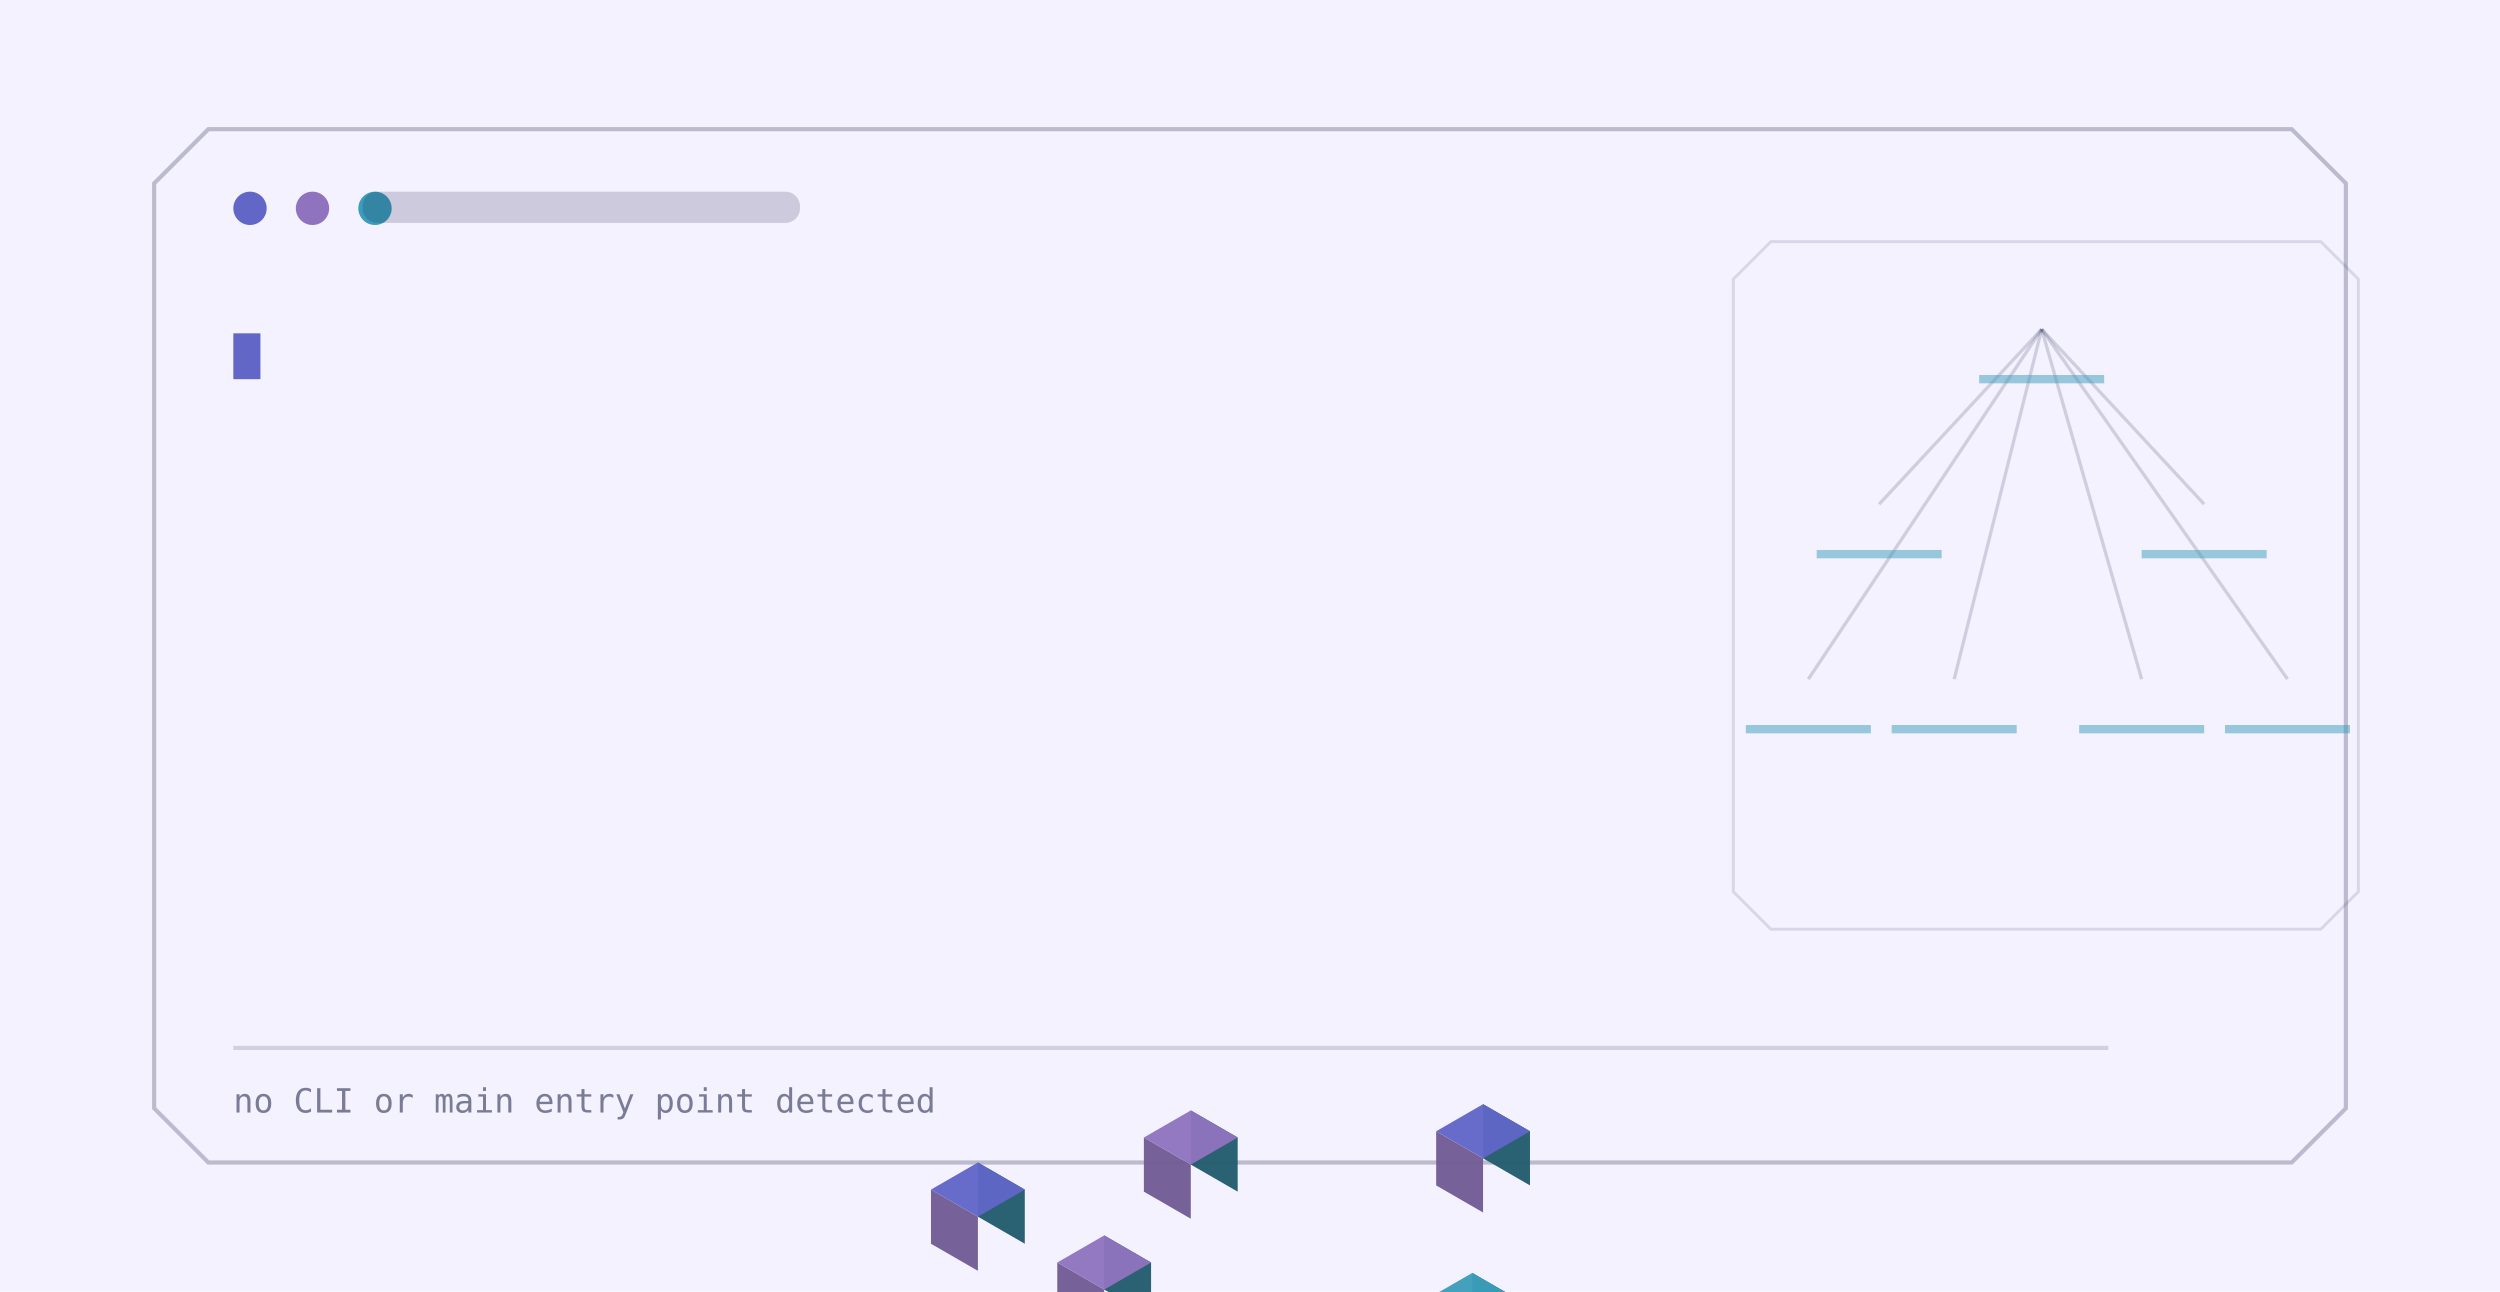
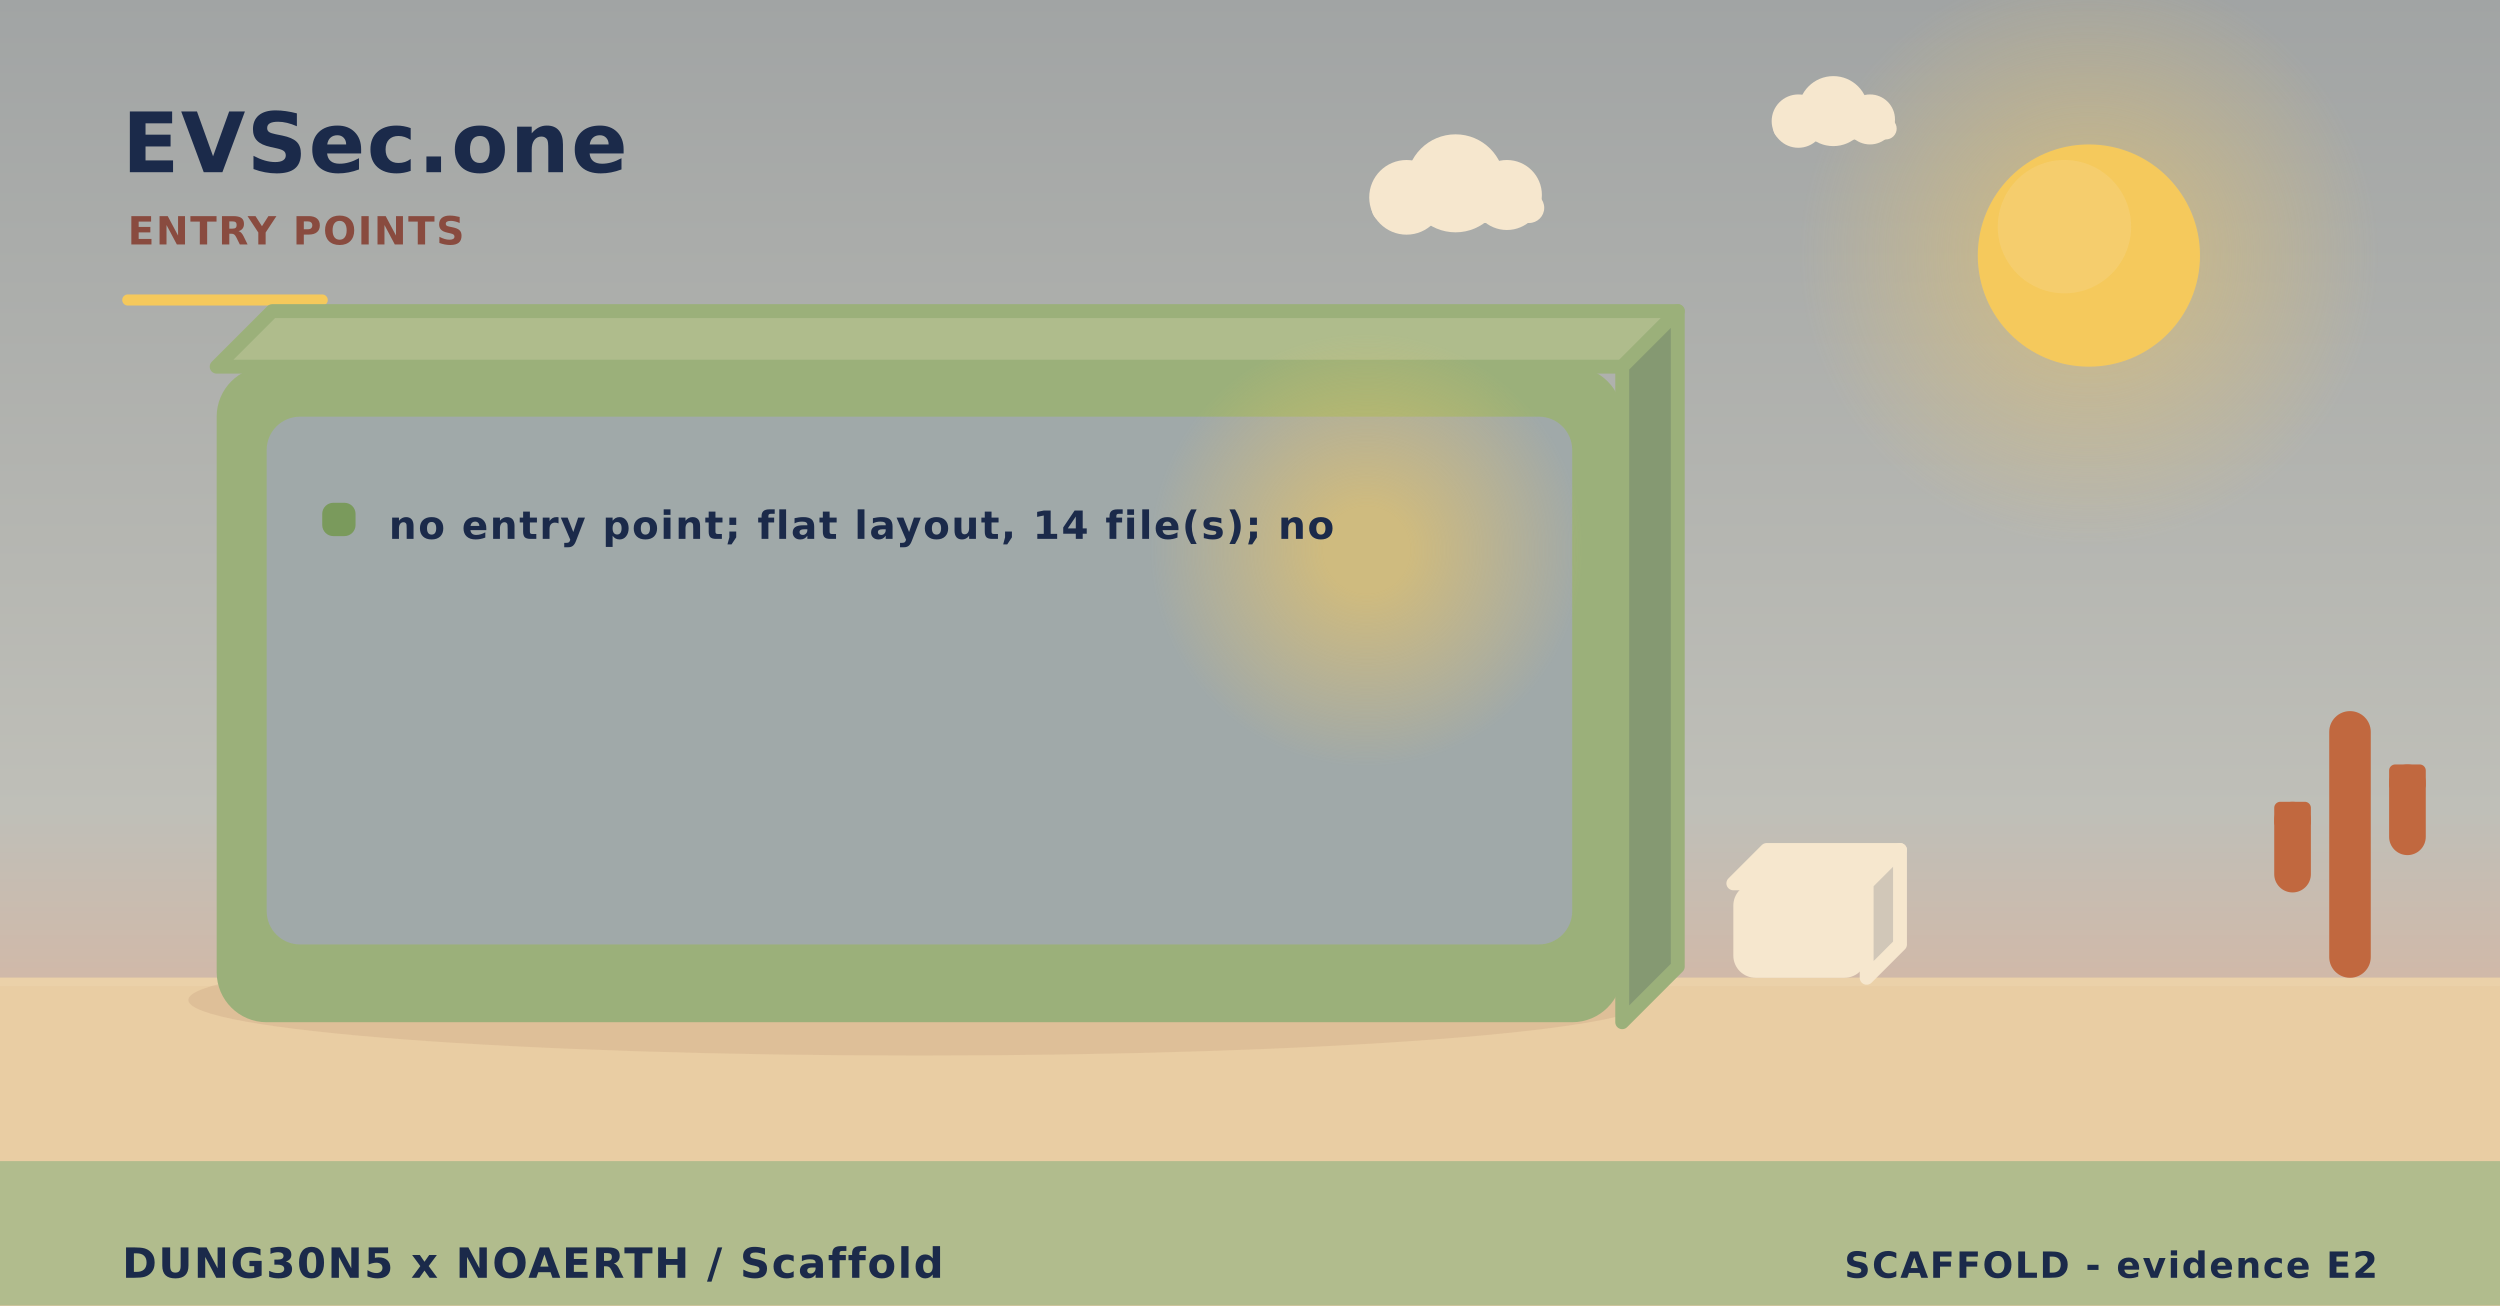
- <svg xmlns="http://www.w3.org/2000/svg" viewBox="0 0 1200 620" width="1200" height="620" role="img" aria-label="EVSec.one command surface">
-   <rect width="1200" height="620" fill="#f4f2ff" />
-   <defs>
-     <linearGradient id="gt" x1="0" y1="0" x2="1" y2="1">
-       <stop offset="0%" stop-color="#6166c7" />
-       <stop offset="100%" stop-color="#8f73be" />
-     </linearGradient>
-   </defs>
-   <path d="M100.00,62.00 H1100.00 L1126.00,88.00 V532.00 L1100.00,558.00 H100.00 L74.00,532.00 V88.00 Z" fill="none" stroke="rgba(23,26,64,0.300)" stroke-width="2.00" opacity="0.85" />
-   <circle cx="120.00" cy="100.00" r="8.00" fill="#6166c7" opacity="1.00" />
-   <circle cx="150.00" cy="100.00" r="8.00" fill="#8f73be" opacity="1.00" />
-   <circle cx="180.00" cy="100.00" r="8.00" fill="#3b9dbb" opacity="1.00" />
-   <rect x="174.00" y="92.00" width="210.00" height="15.00" rx="7.00" fill="rgba(23,26,64,0.180)" opacity="1.00" />
-   <text x="112" y="148" font-family="ui-monospace,SFMono-Regular,Menlo,monospace" font-size="21" fill="rgba(23,26,64,0.800)" opacity="0">no entry point; flat layout, 14 file(s); no source<animate attributeName="opacity" values="0;1;1;0" dur="1.5s" begin="0.0s" repeatCount="indefinite" />
-   </text>
-   <rect x="112" y="160" width="13" height="22" fill="#6166c7">
-     <animate attributeName="opacity" values="1;0;1" dur="1.05s" begin="0s" repeatCount="indefinite" />
-   </rect>
-   <path d="M850.00,116.00 H1114.00 L1132.00,134.00 V428.00 L1114.00,446.00 H850.00 L832.00,428.00 V134.00 Z" fill="none" stroke="rgba(23,26,64,0.180)" stroke-width="1.40" opacity="0.70" />
-   <line x1="980.00" y1="158.00" x2="902.00" y2="242.00" stroke="rgba(23,26,64,0.300)" stroke-width="1.60" opacity="0.55" />
-   <line x1="980.00" y1="158.00" x2="1058.00" y2="242.00" stroke="rgba(23,26,64,0.300)" stroke-width="1.60" opacity="0.55" />
-   <line x1="980.00" y1="158.00" x2="868.00" y2="326.00" stroke="rgba(23,26,64,0.300)" stroke-width="1.60" opacity="0.55" />
-   <line x1="980.00" y1="158.00" x2="938.00" y2="326.00" stroke="rgba(23,26,64,0.300)" stroke-width="1.60" opacity="0.55" />
-   <line x1="980.00" y1="158.00" x2="1028.00" y2="326.00" stroke="rgba(23,26,64,0.300)" stroke-width="1.60" opacity="0.55" />
-   <line x1="980.00" y1="158.00" x2="1098.00" y2="326.00" stroke="rgba(23,26,64,0.300)" stroke-width="1.60" opacity="0.55" />
-   <polygon points="711.87,556.00 734.39,569.00 734.39,543.00 711.87,530.00" fill="#225b6c" opacity="0.95" />
-   <polygon points="689.36,569.00 711.87,582.00 711.87,556.00 689.36,543.00" fill="#705a94" opacity="0.95" />
-   <polygon points="711.87,530.00 734.39,543.00 711.87,556.00 689.36,543.00" fill="#6166c7" opacity="0.95" />
+ <svg xmlns="http://www.w3.org/2000/svg" width="900" height="470" viewBox="0 0 900 470" role="img" aria-label="EVSec.one - how it is operated">
+   <linearGradient id="skyt" x1="0" y1="0" x2="0" y2="1">
+     <stop offset="0" stop-color="#a1a4a4" />
+     <stop offset="0.62" stop-color="#bfbfb8" />
+     <stop offset="1" stop-color="#f3ad8a" />
+   </linearGradient>
+   <rect width="900" height="470" fill="url(#skyt)" />
+   <radialGradient id="sunt">
+     <stop offset="0.35" stop-color="#f5c95c" stop-opacity="0.34" />
+     <stop offset="1" stop-color="#f5c95c" stop-opacity="0" />
+   </radialGradient>
+   <circle cx="752" cy="92" r="104" fill="url(#sunt)" />
+   <circle cx="752" cy="92" r="40" fill="#f5c95c" />
+   <circle cx="743.2" cy="81.6" r="24" fill="#f5d27e" opacity="0.5" />
  <g>
-     <rect x="950.00" y="180.00" width="60.00" height="4.00" rx="0.00" fill="rgba(59,157,187,0.500)" opacity="1.00" />
-     <animate attributeName="opacity" values="0.25;1.0;0.25" dur="10.75s" begin="0.0s" repeatCount="indefinite" />
+     <circle cx="524" cy="66" r="17.64" fill="#f6e7ce" />
+     <circle cx="506.36" cy="71.04" r="13.44" fill="#f6e7ce" />
+     <circle cx="542.48" cy="70.2" r="12.6" fill="#f6e7ce" />
+     <rect x="493.76" y="69.36" width="62.16" height="10.92" rx="5.46" fill="#f6e7ce" />
+     <animateTransform attributeName="transform" type="translate" values="0 0;24 0;0 0" dur="36s" begin="0s" repeatCount="indefinite" />
  </g>
-   <polygon points="571.58,559.00 594.09,572.00 594.09,546.00 571.58,533.00" fill="#225b6c" opacity="0.95" />
-   <polygon points="549.06,572.00 571.58,585.00 571.58,559.00 549.06,546.00" fill="#705a94" opacity="0.95" />
-   <polygon points="571.58,533.00 594.09,546.00 571.58,559.00 549.06,546.00" fill="#8f73be" opacity="0.95" />
  <g>
-     <rect x="872.00" y="264.00" width="60.00" height="4.00" rx="0.00" fill="rgba(59,157,187,0.500)" opacity="1.00" />
-     <animate attributeName="opacity" values="0.25;1.0;0.25" dur="10.75s" begin="0.4s" repeatCount="indefinite" />
+     <circle cx="660" cy="40" r="12.6" fill="#f6e7ce" />
+     <circle cx="647.4" cy="43.6" r="9.6" fill="#f6e7ce" />
+     <circle cx="673.2" cy="43" r="9" fill="#f6e7ce" />
+     <rect x="638.4" y="42.4" width="44.4" height="7.8" rx="3.9" fill="#f6e7ce" />
+     <animateTransform attributeName="transform" type="translate" values="0 0;-18 0;0 0" dur="46s" begin="3s" repeatCount="indefinite" />
  </g>
-   <polygon points="706.68,637.00 729.19,650.00 729.19,624.00 706.68,611.00" fill="#225b6c" opacity="0.95" />
-   <polygon points="684.16,650.00 706.68,663.00 706.68,637.00 684.16,624.00" fill="#705a94" opacity="0.95" />
-   <polygon points="706.68,611.00 729.19,624.00 706.68,637.00 684.16,624.00" fill="#3b9dbb" opacity="0.95" />
+   <rect x="0" y="352" width="900" height="118" fill="#e9cda3" />
+   <rect x="0" y="352" width="900" height="3" fill="#ebd1a9" />
+   <text x="44" y="62" font-family="Verdana,DejaVu Sans,sans-serif" font-size="30" font-weight="700" letter-spacing="0.6" fill="#1b2a4a" text-anchor="start">EVSec.one</text>
+   <text x="46" y="88" font-family="Verdana,DejaVu Sans,sans-serif" font-size="14" font-weight="700" letter-spacing="0.6" fill="#894b3f" text-anchor="start">ENTRY POINTS</text>
+   <rect x="44" y="106" width="74" height="4" rx="2" fill="#f5c95c" />
+   <ellipse cx="331" cy="360" rx="263.2" ry="20" fill="rgba(138,90,68,0.11)" />
+   <path d="M78,132 L584,132 L604,112 L98,112 Z" fill="#afbc8c" stroke="#9bb07a" stroke-width="5" stroke-linejoin="round" />
+   <path d="M584,132 L604,112 L604,348 L584,368 Z" fill="#859972" stroke="#9bb07a" stroke-width="5" stroke-linejoin="round" />
+   <rect x="78" y="132" width="506" height="236" rx="18" fill="#9bb07a" />
+   <rect x="96" y="150" width="470" height="190" rx="12" fill="#a0a9ac" opacity="0.94" />
+   <radialGradient id="lamp95072">
+     <stop offset="0.2" stop-color="#f5c95c" stop-opacity="0.55" />
+     <stop offset="1" stop-color="#f5c95c" stop-opacity="0" />
+   </radialGradient>
+   <circle cx="492" cy="198" r="78" fill="url(#lamp95072)" />
+   <rect x="116" y="181" width="12" height="12" rx="4" fill="#7a9a5c" />
  <g>
-     <rect x="1028.00" y="264.00" width="60.00" height="4.00" rx="0.00" fill="rgba(59,157,187,0.500)" opacity="1.00" />
-     <animate attributeName="opacity" values="0.25;1.0;0.25" dur="10.75s" begin="0.8s" repeatCount="indefinite" />
+     <text x="140" y="194" font-family="Verdana,DejaVu Sans,sans-serif" font-size="14" font-weight="700" letter-spacing="0.6" fill="#1b2a4a" text-anchor="start">no entry point; flat layout, 14 file(s); no </text>
+     <animateTransform attributeName="transform" type="translate" values="0 10;0 0" dur="0.7s" begin="0.4s" fill="freeze" />
  </g>
-   <polygon points="469.39,584.00 491.90,597.00 491.90,571.00 469.39,558.00" fill="#225b6c" opacity="0.95" />
-   <polygon points="446.87,597.00 469.39,610.00 469.39,584.00 446.87,571.00" fill="#705a94" opacity="0.95" />
-   <polygon points="469.39,558.00 491.90,571.00 469.39,584.00 446.87,571.00" fill="#6166c7" opacity="0.95" />
-   <g>
-     <rect x="838.00" y="348.00" width="60.00" height="4.00" rx="0.00" fill="rgba(59,157,187,0.500)" opacity="1.00" />
-     <animate attributeName="opacity" values="0.25;1.0;0.25" dur="10.75s" begin="1.2s" repeatCount="indefinite" />
-   </g>
-   <polygon points="530.01,619.00 552.52,632.00 552.52,606.00 530.01,593.00" fill="#225b6c" opacity="0.95" />
-   <polygon points="507.49,632.00 530.01,645.00 530.01,619.00 507.49,606.00" fill="#705a94" opacity="0.95" />
-   <polygon points="530.01,593.00 552.52,606.00 530.01,619.00 507.49,606.00" fill="#8f73be" opacity="0.95" />
-   <g>
-     <rect x="908.00" y="348.00" width="60.00" height="4.00" rx="0.00" fill="rgba(59,157,187,0.500)" opacity="1.00" />
-     <animate attributeName="opacity" values="0.25;1.0;0.25" dur="10.75s" begin="1.6s" repeatCount="indefinite" />
-   </g>
-   <polygon points="607.95,664.00 630.47,677.00 630.47,651.00 607.95,638.00" fill="#225b6c" opacity="0.95" />
-   <polygon points="585.43,677.00 607.95,690.00 607.95,664.00 585.43,651.00" fill="#705a94" opacity="0.95" />
-   <polygon points="607.95,638.00 630.47,651.00 607.95,664.00 585.43,651.00" fill="#3b9dbb" opacity="0.95" />
-   <g>
-     <rect x="998.00" y="348.00" width="60.00" height="4.00" rx="0.00" fill="rgba(59,157,187,0.500)" opacity="1.00" />
-     <animate attributeName="opacity" values="0.25;1.0;0.25" dur="10.75s" begin="2.0s" repeatCount="indefinite" />
-   </g>
-   <polygon points="668.57,699.00 691.09,712.00 691.09,686.00 668.57,673.00" fill="#225b6c" opacity="0.95" />
-   <polygon points="646.05,712.00 668.57,725.00 668.57,699.00 646.05,686.00" fill="#705a94" opacity="0.95" />
-   <polygon points="668.57,673.00 691.09,686.00 668.57,699.00 646.05,686.00" fill="#6166c7" opacity="0.95" />
-   <g>
-     <rect x="1068.00" y="348.00" width="60.00" height="4.00" rx="0.00" fill="rgba(59,157,187,0.500)" opacity="1.00" />
-     <animate attributeName="opacity" values="0.25;1.0;0.25" dur="10.75s" begin="2.4s" repeatCount="indefinite" />
-   </g>
-   <rect x="112.00" y="502.00" width="900.00" height="2.00" rx="0.00" fill="rgba(23,26,64,0.160)" opacity="1.00" />
-   <text x="112" y="534" font-family="ui-monospace,Menlo,monospace" font-size="16" fill="rgba(23,26,64,0.550)">no CLI or main entry point detected</text>
+   <path d="M624,318 L672,318 L684,306 L636,306 Z" fill="#f6e7ce" stroke="#f6e7ce" stroke-width="5" stroke-linejoin="round" />
+   <path d="M672,318 L684,306 L684,340 L672,352 Z" fill="#d1c7b8" stroke="#f6e7ce" stroke-width="5" stroke-linejoin="round" />
+   <rect x="624" y="318" width="48" height="34" rx="8" fill="#f6e7ce" />
+   <rect x="838.52" y="256" width="14.96" height="96" rx="7.48" fill="#c1683f" />
+   <rect x="818.72" y="288.64" width="13.2" height="32.64" rx="6.6" fill="#c1683f" />
+   <rect x="818.72" y="288.64" width="13.2" height="9.6" rx="2.2" fill="#c1683f" />
+   <rect x="860.08" y="275.2" width="13.2" height="32.64" rx="6.6" fill="#c1683f" />
+   <rect x="860.08" y="275.2" width="13.2" height="9.6" rx="2.2" fill="#c1683f" />
+   <rect x="0" y="418" width="900" height="52" rx="0" fill="#adbb8b" opacity="0.94" />
+   <text x="44" y="460" font-family="Verdana,DejaVu Sans,sans-serif" font-size="15" font-weight="700" letter-spacing="0.6" fill="#1b2a4a" text-anchor="start">DUNG30N5 x NOAERTH  /  Scaffold</text>
+   <text x="856" y="460" font-family="Verdana,DejaVu Sans,sans-serif" font-size="13" font-weight="700" letter-spacing="0.6" fill="#1b2a4a" text-anchor="end">SCAFFOLD  -  evidence E2</text>
</svg>
